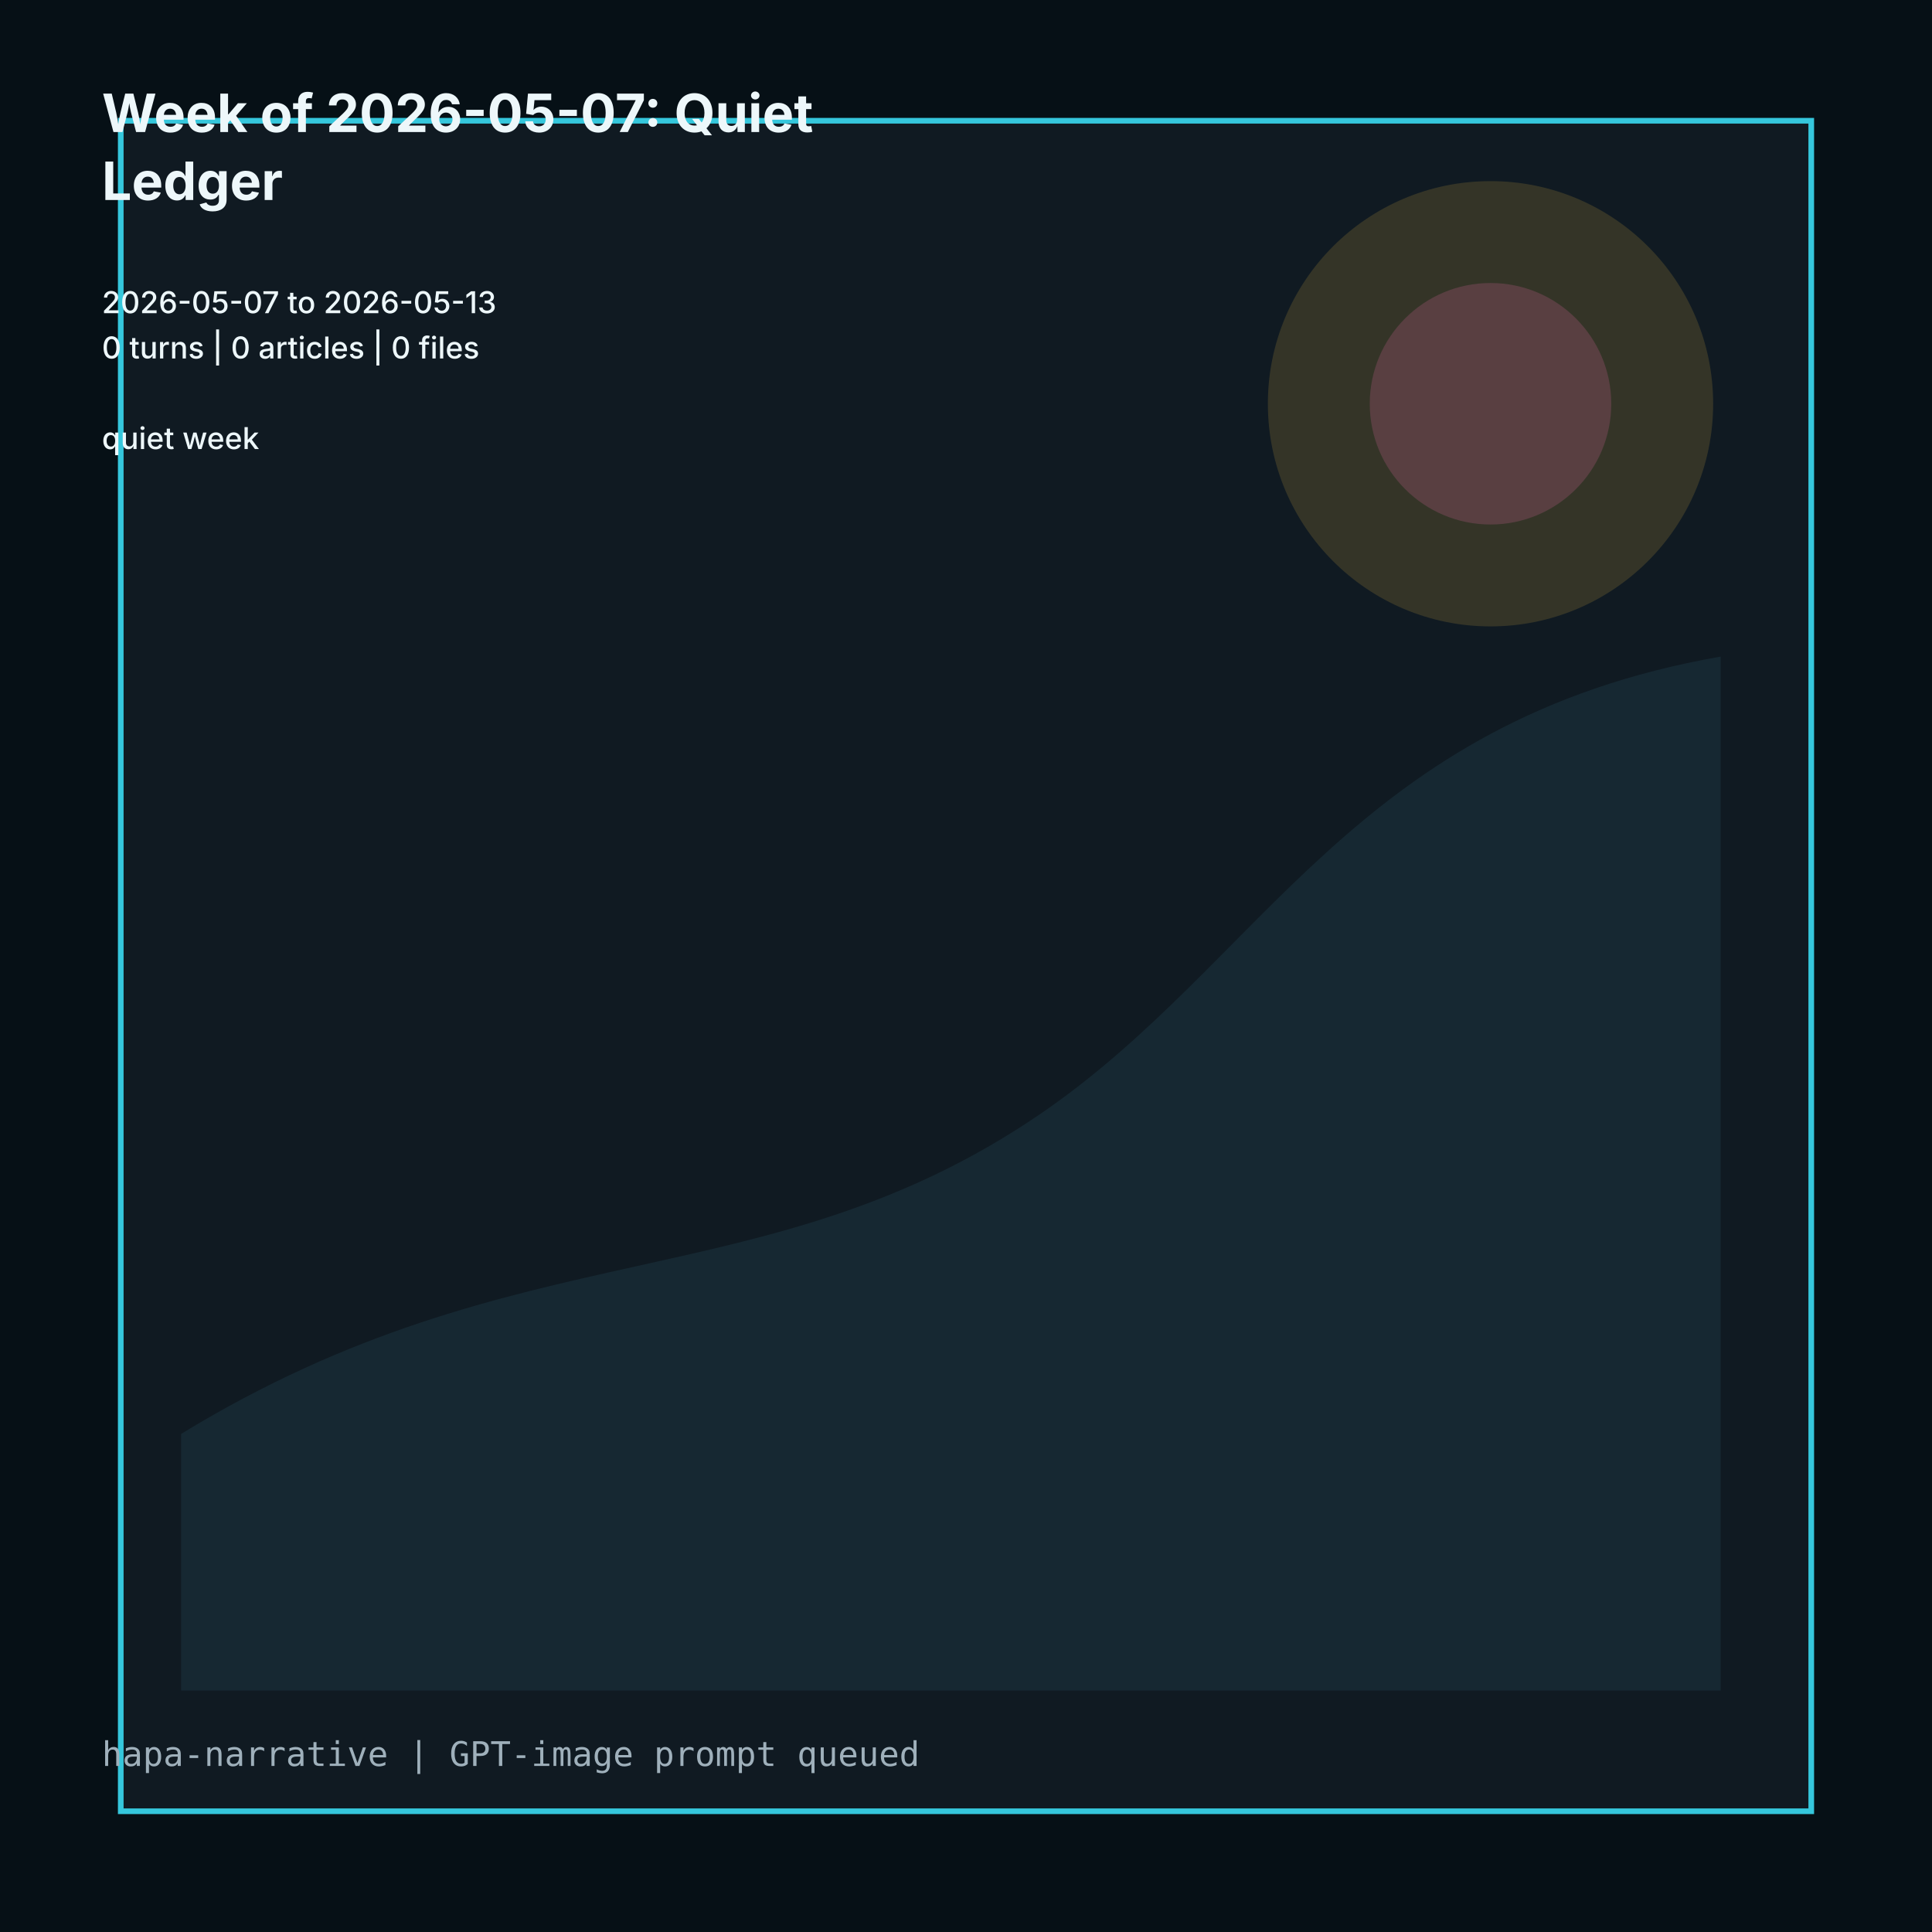
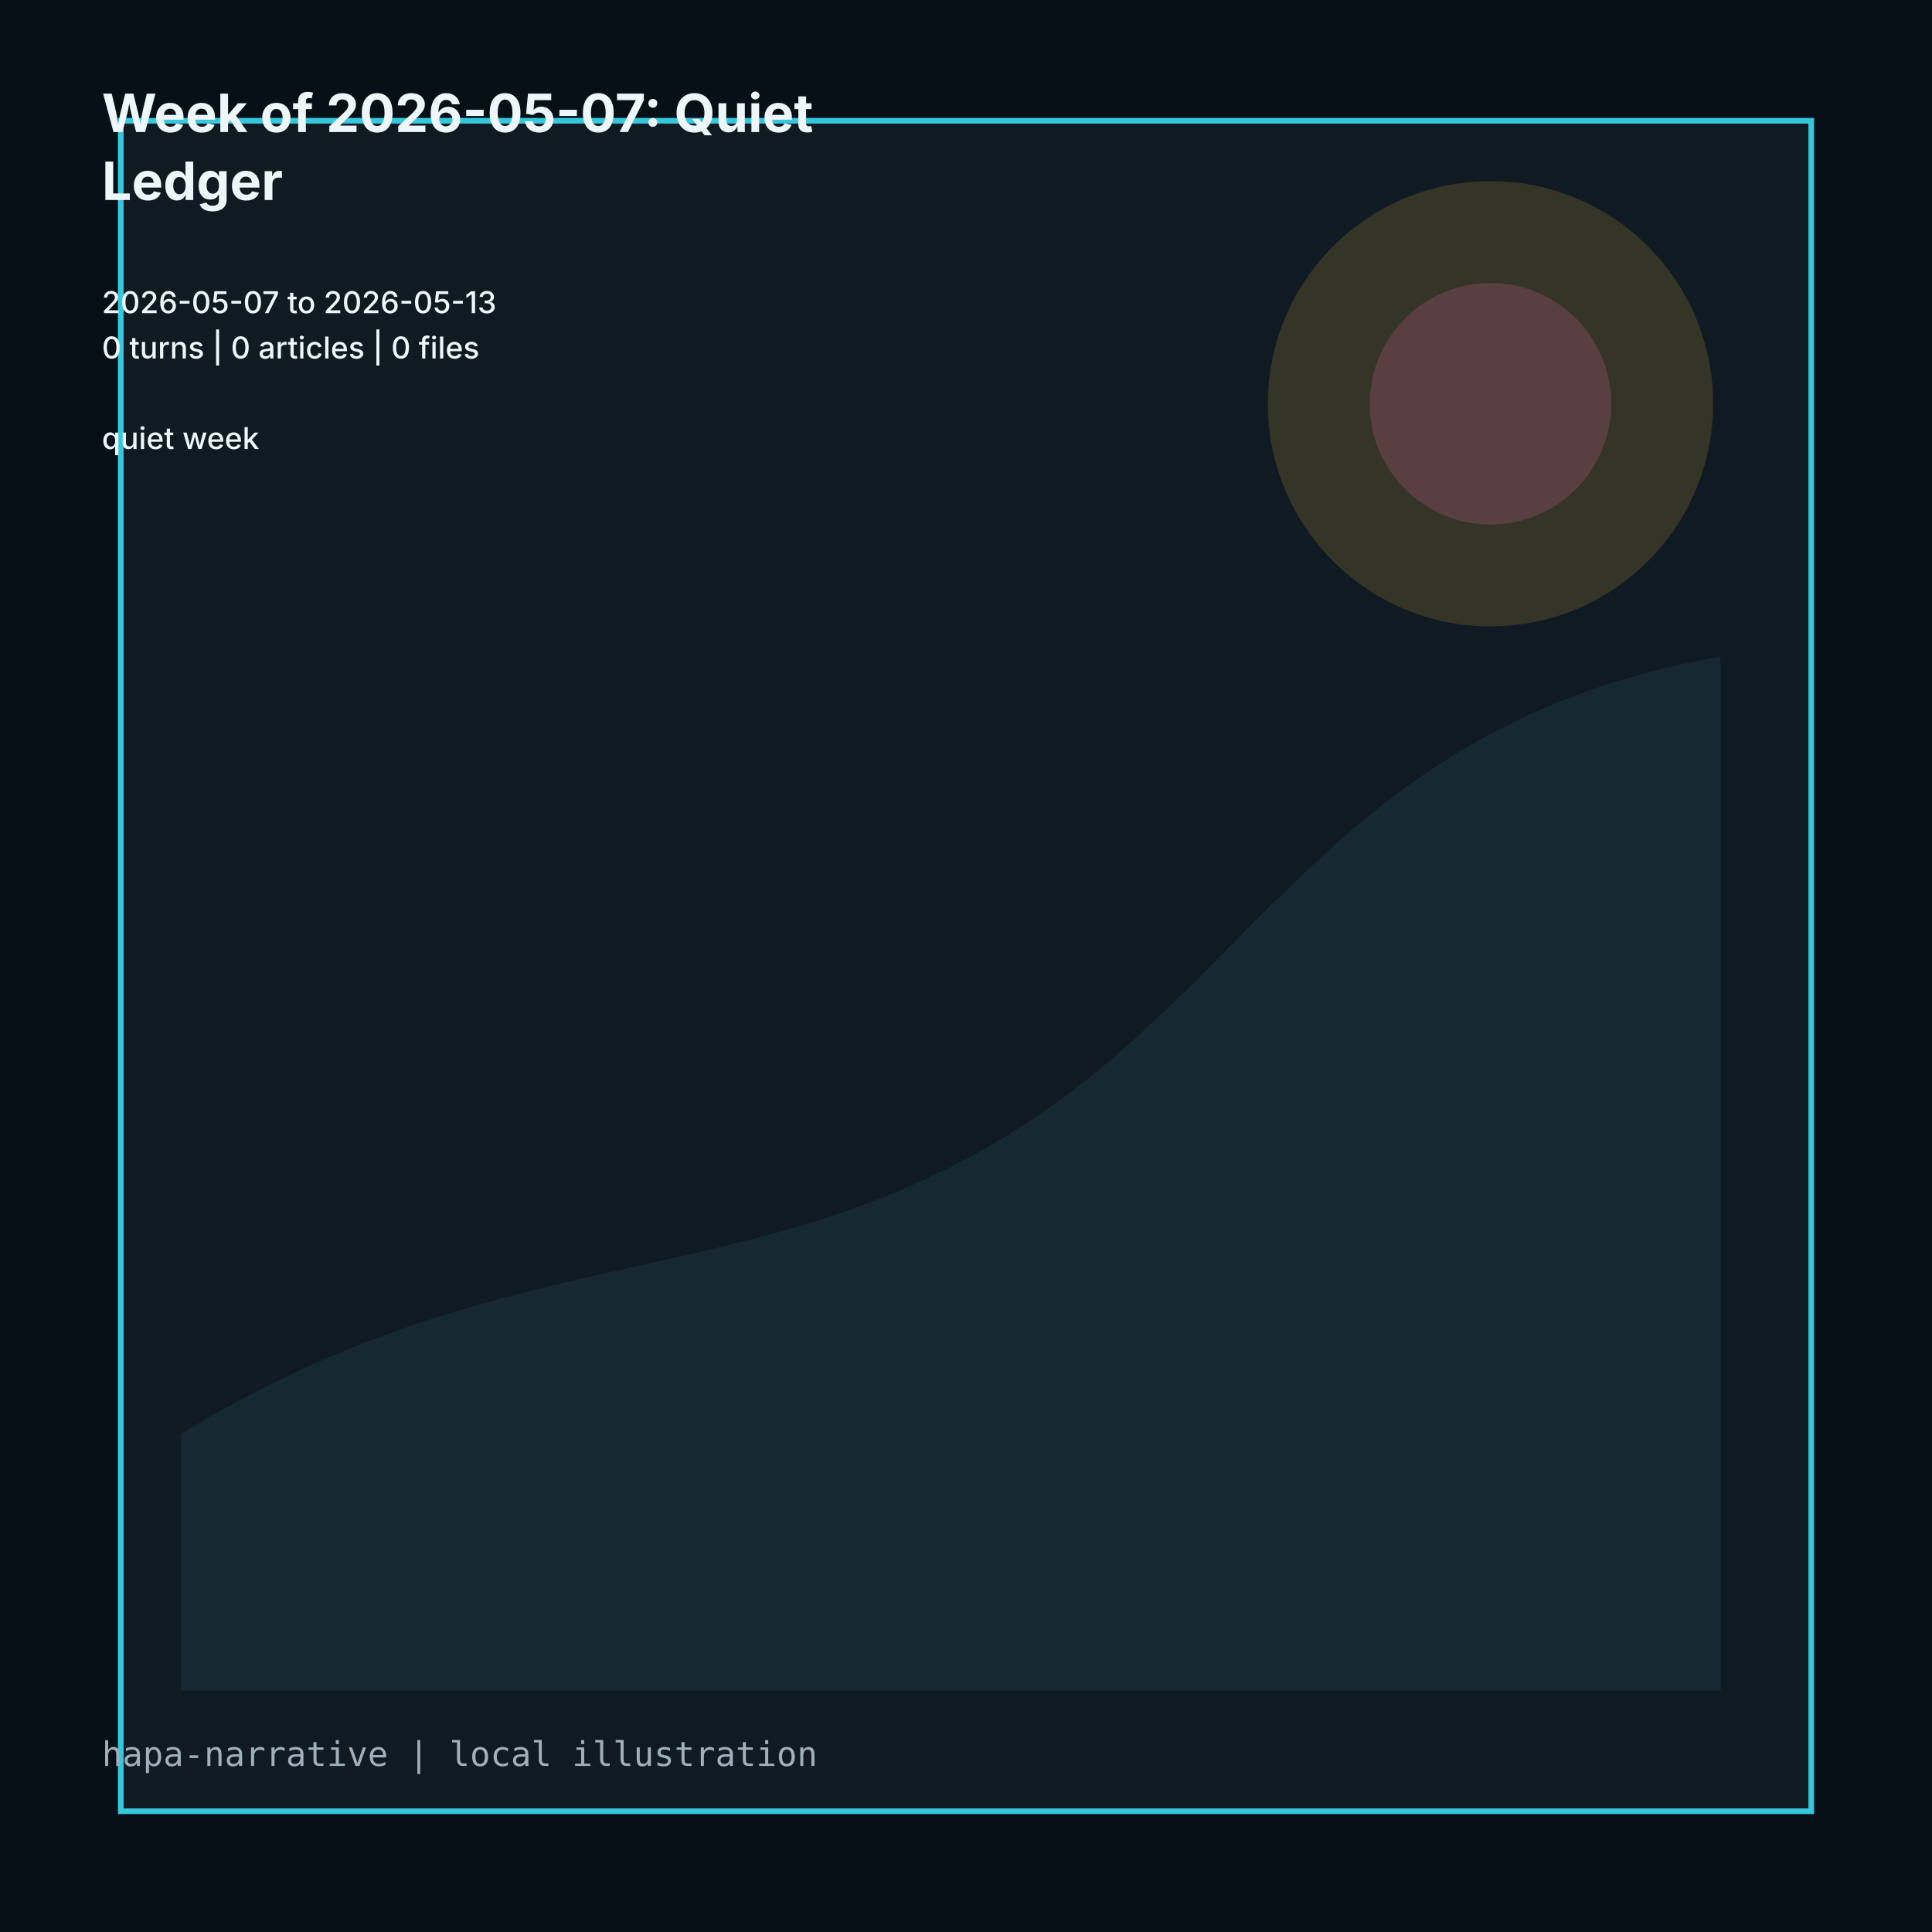
<svg xmlns="http://www.w3.org/2000/svg" viewBox="0 0 1024 1024" role="img">
  <rect width="1024" height="1024" fill="#061016" />
  <path d="M64 64h896v896H64z" fill="#101a22" stroke="#35c7dc" stroke-width="3" />
  <path d="M96 760c180-110 310-70 456-170 118-81 166-208 360-242v548H96z" fill="#162832" />
  <circle cx="790" cy="214" r="118" fill="#d7ad3f" opacity=".18" />
  <circle cx="790" cy="214" r="64" fill="#d9659f" opacity=".22" />
  <g fill="#edf7fa" font-family="Inter, ui-sans-serif, system-ui">
    <text x="54" y="70" font-size="28" font-weight="700">Week of 2026-05-07: Quiet</text>
    <text x="54" y="106" font-size="28" font-weight="700">Ledger</text>
    <text x="54" y="142" font-size="16" font-weight="500" />
    <text x="54" y="166" font-size="16" font-weight="500">2026-05-07 to 2026-05-13</text>
    <text x="54" y="190" font-size="16" font-weight="500">0 turns | 0 articles | 0 files</text>
    <text x="54" y="214" font-size="16" font-weight="500" />
    <text x="54" y="238" font-size="16" font-weight="500">quiet week</text>
  </g>
-   <text x="54" y="936" fill="#9fb0bb" font-size="18" font-family="ui-monospace, monospace">hapa-narrative | GPT-image prompt queued</text>
+   <text x="54" y="936" fill="#9fb0bb" font-size="18" font-family="ui-monospace, monospace">hapa-narrative | local illustration</text>
</svg>
